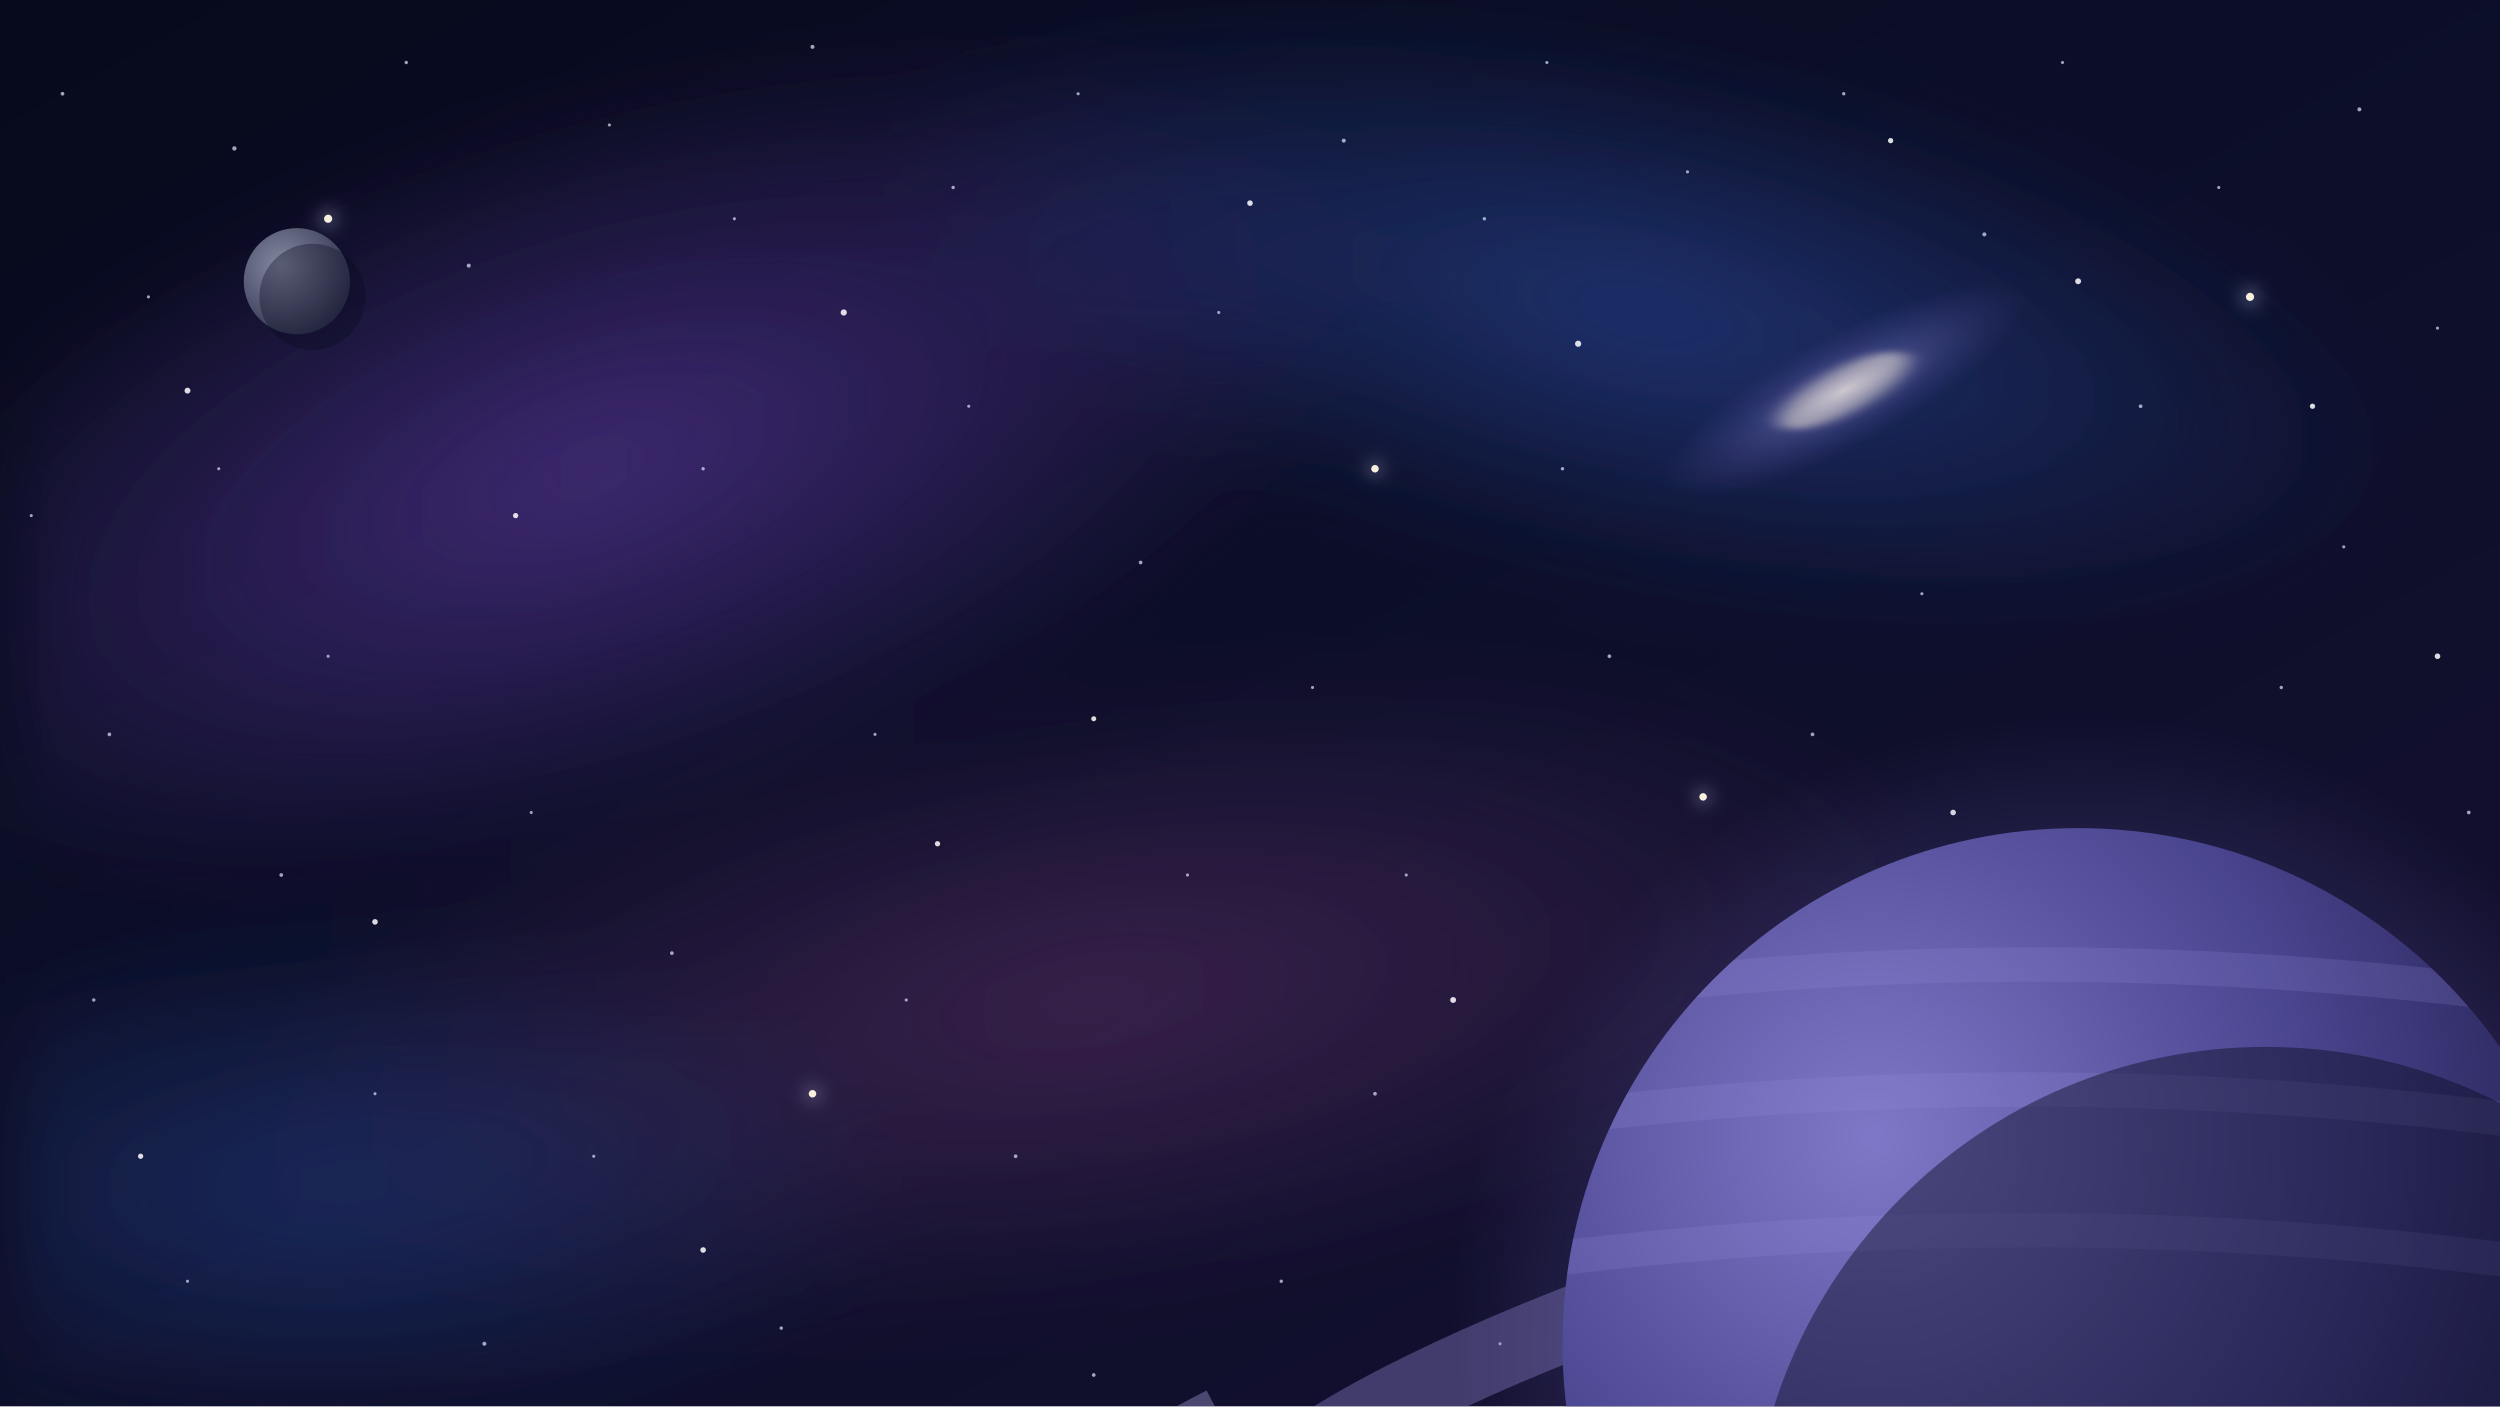
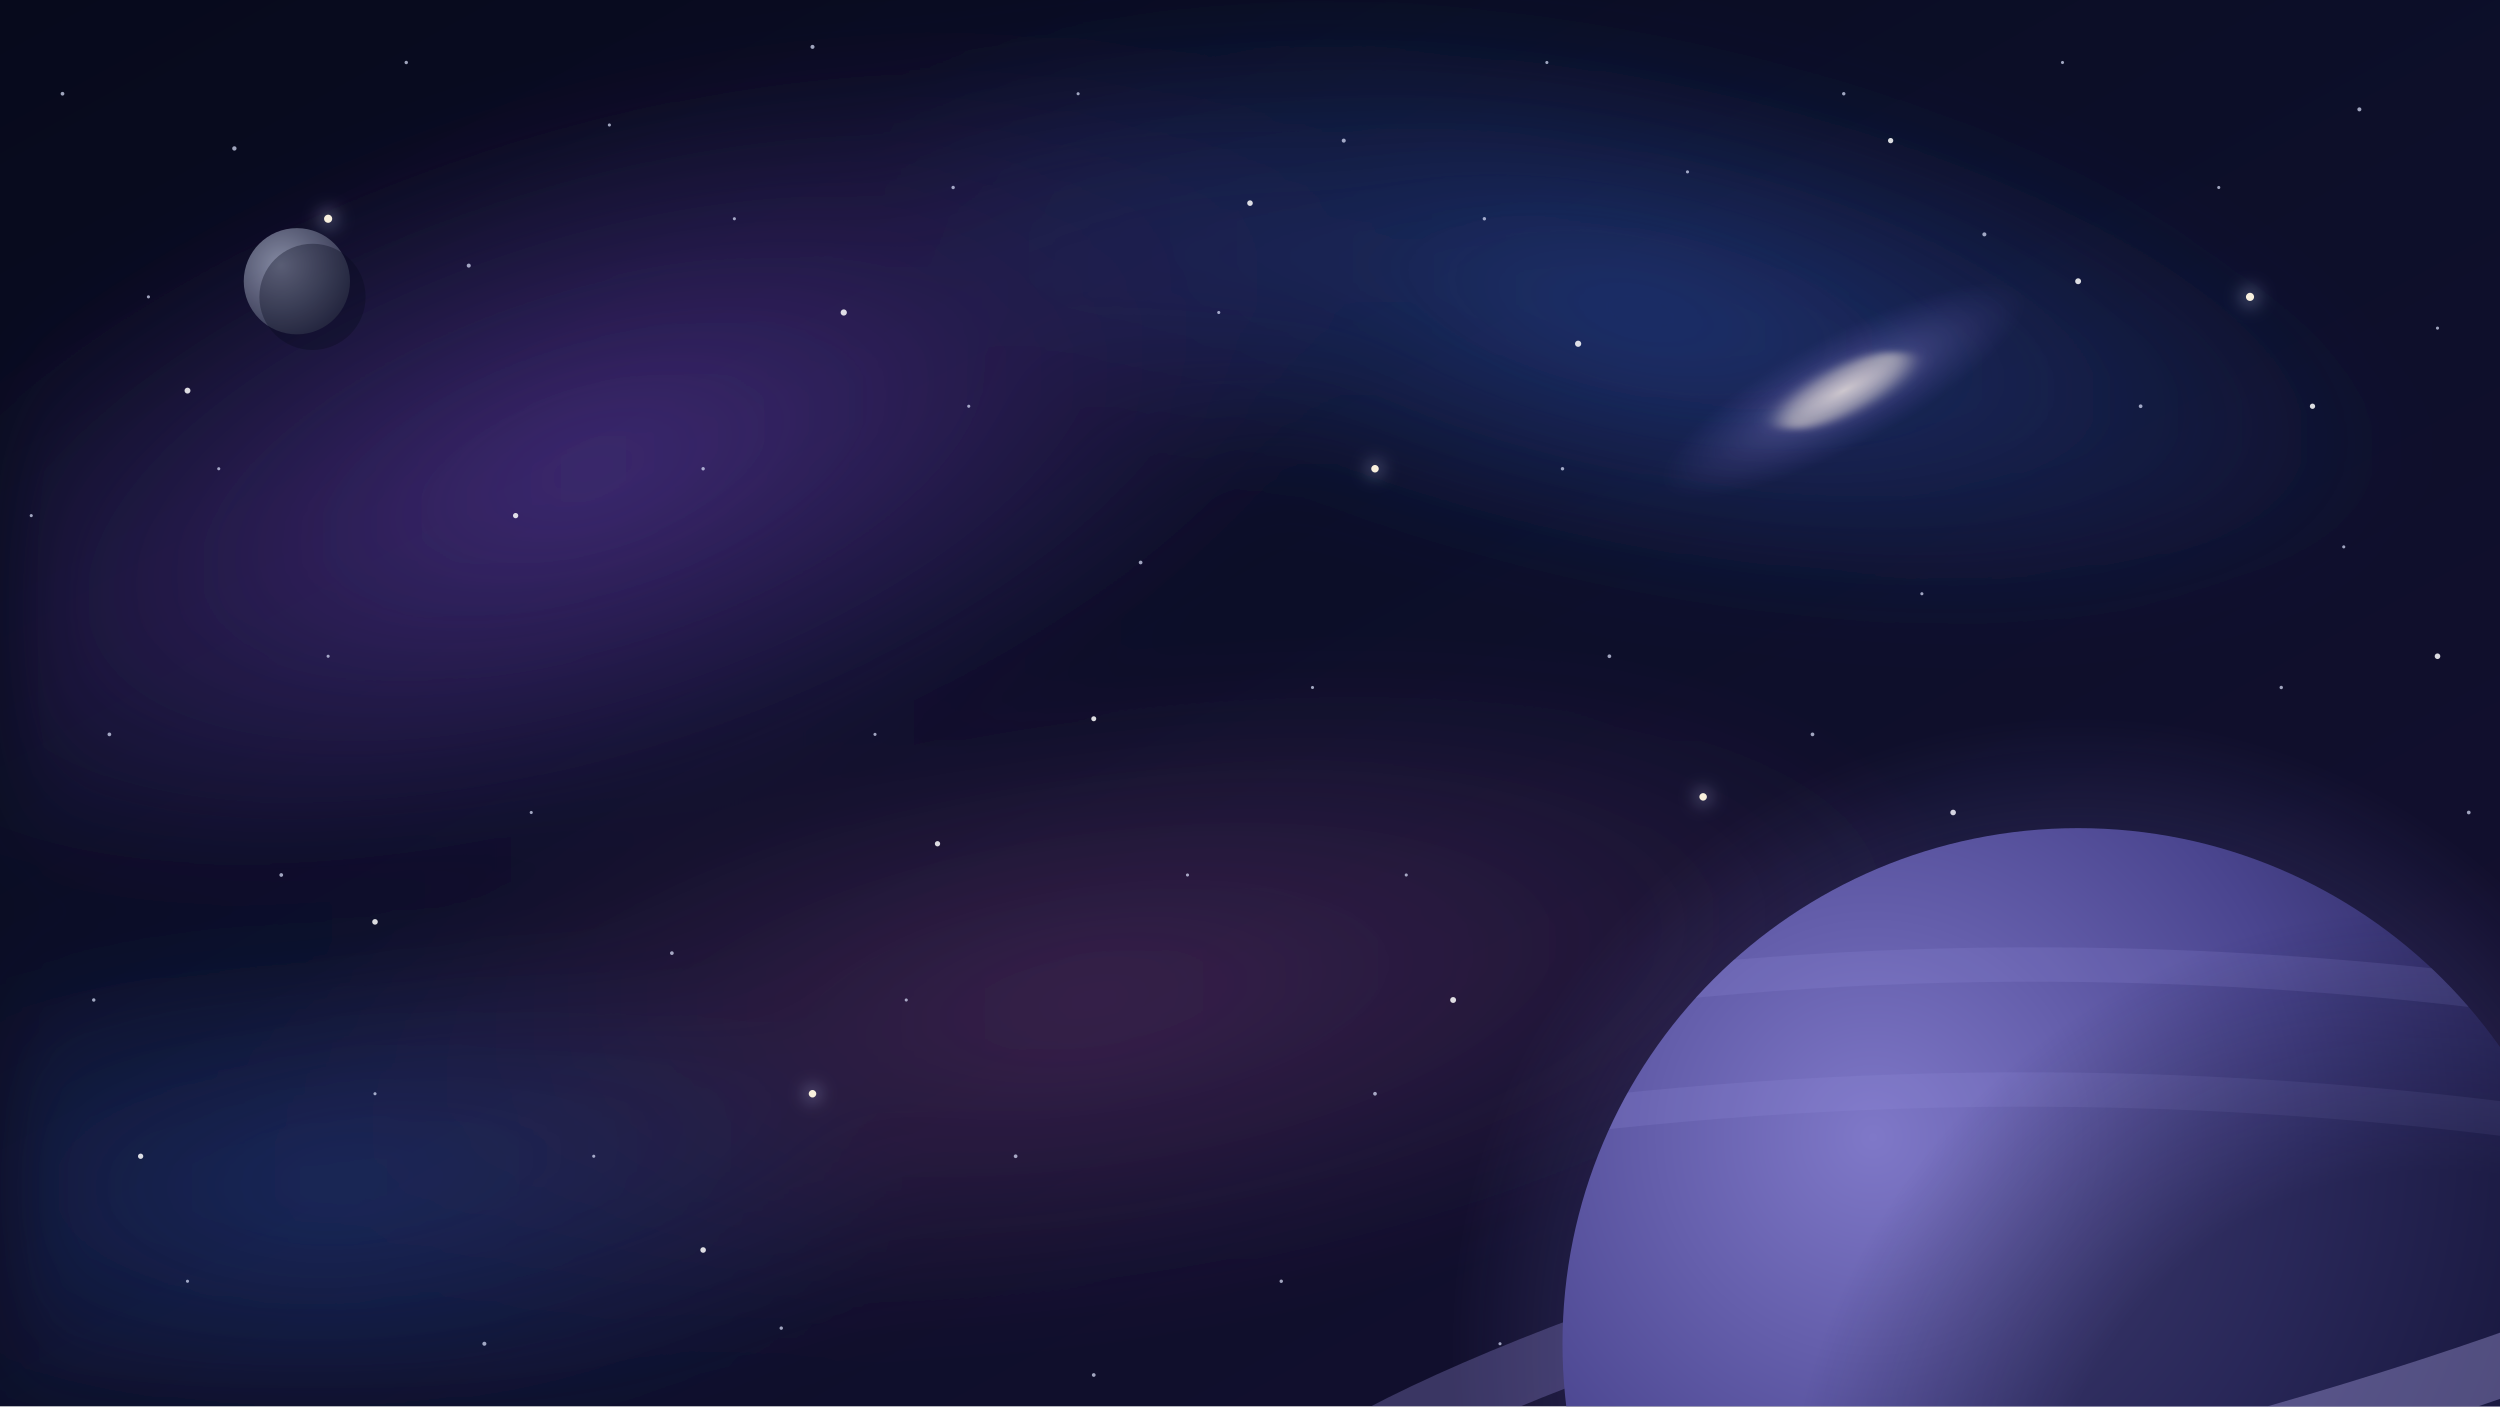
<svg xmlns="http://www.w3.org/2000/svg" viewBox="0 0 1600 900" preserveAspectRatio="xMidYMid slice">
  <defs>
    <linearGradient id="wlt-sky" x1="0" y1="0" x2="1" y2="1">
      <stop offset="0" stop-color="#070a1c" />
      <stop offset=".55" stop-color="#0d0f2a" />
      <stop offset="1" stop-color="#150f30" />
    </linearGradient>
    <radialGradient id="wlt-neb1" cx=".5" cy=".5" r=".5">
      <stop offset="0" stop-color="#6a3fb5" stop-opacity=".55" />
      <stop offset="1" stop-color="#6a3fb5" stop-opacity="0" />
    </radialGradient>
    <radialGradient id="wlt-neb2" cx=".5" cy=".5" r=".5">
      <stop offset="0" stop-color="#2f56b8" stop-opacity=".5" />
      <stop offset="1" stop-color="#2f56b8" stop-opacity="0" />
    </radialGradient>
    <radialGradient id="wlt-neb3" cx=".5" cy=".5" r=".5">
      <stop offset="0" stop-color="#a04a9a" stop-opacity=".3" />
      <stop offset="1" stop-color="#a04a9a" stop-opacity="0" />
    </radialGradient>
    <radialGradient id="wlt-planet" cx=".3" cy=".3" r=".85">
      <stop offset="0" stop-color="#7f78c8" />
      <stop offset=".5" stop-color="#4a458f" />
      <stop offset="1" stop-color="#14123a" />
    </radialGradient>
    <radialGradient id="wlt-glow" cx=".5" cy=".5" r=".5">
      <stop offset=".6" stop-color="#8a7fe0" stop-opacity=".25" />
      <stop offset="1" stop-color="#8a7fe0" stop-opacity="0" />
    </radialGradient>
    <radialGradient id="wlt-galaxy" cx=".5" cy=".5" r=".5">
      <stop offset="0" stop-color="#f1e6ff" stop-opacity=".85" />
      <stop offset=".25" stop-color="#b9a4ff" stop-opacity=".4" />
      <stop offset="1" stop-color="#7f6ad8" stop-opacity="0" />
    </radialGradient>
    <radialGradient id="wlt-moon" cx=".35" cy=".35" r=".8">
      <stop offset="0" stop-color="#9aa0b8" />
      <stop offset="1" stop-color="#2b2e48" />
    </radialGradient>
+     <radialGradient id="wlt-shade" cx=".5" cy=".5" r=".5">
+       <stop offset=".6" stop-color="#080a22" stop-opacity=".5" />
+       <stop offset="1" stop-color="#080a22" stop-opacity="0" />
+     </radialGradient>
+     <clipPath id="wlt-ringclip">
+       <rect x="700" y="860" width="1300" height="300" />
+     </clipPath>
    <clipPath id="wlt-clip">
      <circle cx="1330" cy="860" r="330" />
    </clipPath>
    <filter id="wlt-blur" x="-30%" y="-30%" width="160%" height="160%">
      <feGaussianBlur stdDeviation="30" />
    </filter>
    <filter id="wlt-blur2" x="-30%" y="-100%" width="160%" height="300%">
      <feGaussianBlur stdDeviation="5" />
    </filter>
  </defs>
  <rect width="1600" height="900" fill="url(#wlt-sky)" />
  <g filter="url(#wlt-blur)">
    <ellipse cx="380" cy="300" rx="520" ry="230" fill="url(#wlt-neb1)" transform="rotate(-18 380 300)" />
    <ellipse cx="1050" cy="200" rx="500" ry="170" fill="url(#wlt-neb2)" transform="rotate(12 1050 200)" />
    <ellipse cx="700" cy="640" rx="560" ry="200" fill="url(#wlt-neb3)" transform="rotate(-8 700 640)" />
    <ellipse cx="200" cy="760" rx="380" ry="170" fill="url(#wlt-neb2)" opacity=".7" />
  </g>
  <g transform="rotate(-28 1180 250)">
    <ellipse cx="1180" cy="250" rx="130" ry="36" fill="url(#wlt-galaxy)" opacity=".7" />
    <ellipse cx="1180" cy="250" rx="46" ry="14" fill="#fff6e0" opacity=".5" filter="url(#wlt-blur2)" />
  </g>
  <g fill="#dfe6ff" opacity=".7">
    <circle cx="40" cy="60" r="1.2" />
    <circle cx="95" cy="190" r="1" />
    <circle cx="150" cy="95" r="1.4" />
    <circle cx="210" cy="420" r="1" />
    <circle cx="260" cy="40" r="1.1" />
    <circle cx="300" cy="170" r="1.3" />
    <circle cx="340" cy="520" r="1" />
    <circle cx="390" cy="80" r="1" />
    <circle cx="430" cy="610" r="1.2" />
    <circle cx="470" cy="140" r="1" />
    <circle cx="520" cy="30" r="1.3" />
    <circle cx="560" cy="470" r="1" />
    <circle cx="610" cy="120" r="1.1" />
    <circle cx="650" cy="740" r="1.2" />
    <circle cx="690" cy="60" r="1" />
    <circle cx="730" cy="360" r="1.2" />
    <circle cx="780" cy="200" r="1" />
    <circle cx="820" cy="820" r="1.1" />
    <circle cx="860" cy="90" r="1.3" />
    <circle cx="900" cy="560" r="1" />
    <circle cx="950" cy="140" r="1.1" />
    <circle cx="990" cy="40" r="1" />
    <circle cx="1030" cy="420" r="1.2" />
    <circle cx="1080" cy="110" r="1" />
    <circle cx="1120" cy="610" r="1.2" />
    <circle cx="1180" cy="60" r="1.1" />
    <circle cx="1230" cy="380" r="1" />
    <circle cx="1270" cy="150" r="1.3" />
    <circle cx="1320" cy="40" r="1" />
    <circle cx="1370" cy="260" r="1.2" />
    <circle cx="1420" cy="120" r="1" />
    <circle cx="1460" cy="440" r="1.1" />
    <circle cx="1510" cy="70" r="1.3" />
    <circle cx="1560" cy="210" r="1" />
    <circle cx="1580" cy="520" r="1.2" />
    <circle cx="60" cy="640" r="1.1" />
    <circle cx="120" cy="820" r="1" />
    <circle cx="180" cy="560" r="1.2" />
    <circle cx="240" cy="700" r="1" />
    <circle cx="310" cy="860" r="1.3" />
    <circle cx="380" cy="740" r="1" />
    <circle cx="500" cy="850" r="1.1" />
    <circle cx="580" cy="640" r="1" />
    <circle cx="700" cy="880" r="1.2" />
    <circle cx="760" cy="560" r="1" />
    <circle cx="880" cy="700" r="1.2" />
    <circle cx="960" cy="860" r="1" />
    <circle cx="1040" cy="760" r="1.1" />
    <circle cx="1100" cy="880" r="1" />
    <circle cx="1160" cy="470" r="1.2" />
    <circle cx="1500" cy="350" r="1" />
    <circle cx="1540" cy="640" r="1.1" />
    <circle cx="20" cy="330" r="1" />
    <circle cx="70" cy="470" r="1.2" />
    <circle cx="140" cy="300" r="1" />
    <circle cx="450" cy="300" r="1.1" />
    <circle cx="620" cy="260" r="1" />
    <circle cx="840" cy="440" r="1" />
    <circle cx="1000" cy="300" r="1.1" />
    <circle cx="1400" cy="560" r="1" />
  </g>
  <g fill="#ffffff" opacity=".85">
    <circle cx="120" cy="250" r="1.9" />
    <circle cx="330" cy="330" r="1.7" />
    <circle cx="540" cy="200" r="2" />
    <circle cx="800" cy="130" r="1.8" />
    <circle cx="1010" cy="220" r="2" />
    <circle cx="1330" cy="180" r="1.9" />
    <circle cx="1480" cy="260" r="1.7" />
    <circle cx="240" cy="590" r="1.8" />
    <circle cx="600" cy="540" r="1.7" />
    <circle cx="930" cy="640" r="1.9" />
    <circle cx="1250" cy="520" r="1.8" />
    <circle cx="450" cy="800" r="1.8" />
    <circle cx="90" cy="740" r="1.7" />
    <circle cx="1560" cy="420" r="1.8" />
    <circle cx="1210" cy="90" r="1.7" />
    <circle cx="700" cy="460" r="1.6" />
  </g>
  <g fill="#fff4d8">
    <circle cx="210" cy="140" r="2.6" />
    <circle cx="880" cy="300" r="2.4" />
    <circle cx="1440" cy="190" r="2.6" />
    <circle cx="520" cy="700" r="2.4" />
    <circle cx="1090" cy="510" r="2.4" />
  </g>
  <g fill="#cfd8ff" opacity=".25" filter="url(#wlt-blur2)">
    <circle cx="210" cy="140" r="7" />
    <circle cx="880" cy="300" r="6" />
    <circle cx="1440" cy="190" r="7" />
    <circle cx="520" cy="700" r="6" />
    <circle cx="1090" cy="510" r="6" />
  </g>
  <circle cx="1330" cy="860" r="400" fill="url(#wlt-glow)" />
-   <ellipse cx="1330" cy="860" rx="560" ry="110" fill="none" stroke="#9a8fe0" stroke-opacity=".35" stroke-width="46" transform="rotate(-14 1330 860)" />
+   <g transform="rotate(-14 1330 860)">
+     <ellipse cx="1330" cy="860" rx="540" ry="90" fill="none" stroke="#9a8fe0" stroke-opacity=".3" stroke-width="40" />
+   </g>
  <g clip-path="url(#wlt-clip)">
    <circle cx="1330" cy="860" r="330" fill="url(#wlt-planet)" />
    <g fill="none" stroke="#9a90e0" stroke-opacity=".18" stroke-width="22">
      <path d="M980 640Q1330 590 1700 650" />
      <path d="M960 720Q1330 670 1700 730" />
-       <path d="M960 810Q1330 760 1700 820" />
    </g>
-     <circle cx="1450" cy="1000" r="330" fill="#080a22" opacity=".45" />
+     <circle cx="1560" cy="1000" r="420" fill="url(#wlt-shade)" />
  </g>
-   <path d="M780 905A560 110 -14 0 0 1880 815" fill="none" stroke="#b8aef0" stroke-opacity=".35" stroke-width="34" clip-path="url(#wlt-ringclip)" />
-   <clipPath id="wlt-ringclip">
-     <rect x="700" y="760" width="900" height="140" />
-   </clipPath>
+   <g transform="rotate(-14 1330 860)">
+     <g clip-path="url(#wlt-ringclip)">
+       <ellipse cx="1330" cy="860" rx="540" ry="90" fill="none" stroke="#b8aef0" stroke-opacity=".35" stroke-width="40" />
+     </g>
+   </g>
  <circle cx="190" cy="180" r="34" fill="url(#wlt-moon)" opacity=".85" />
  <circle cx="200" cy="190" r="34" fill="#070a1c" opacity=".35" />
</svg>
